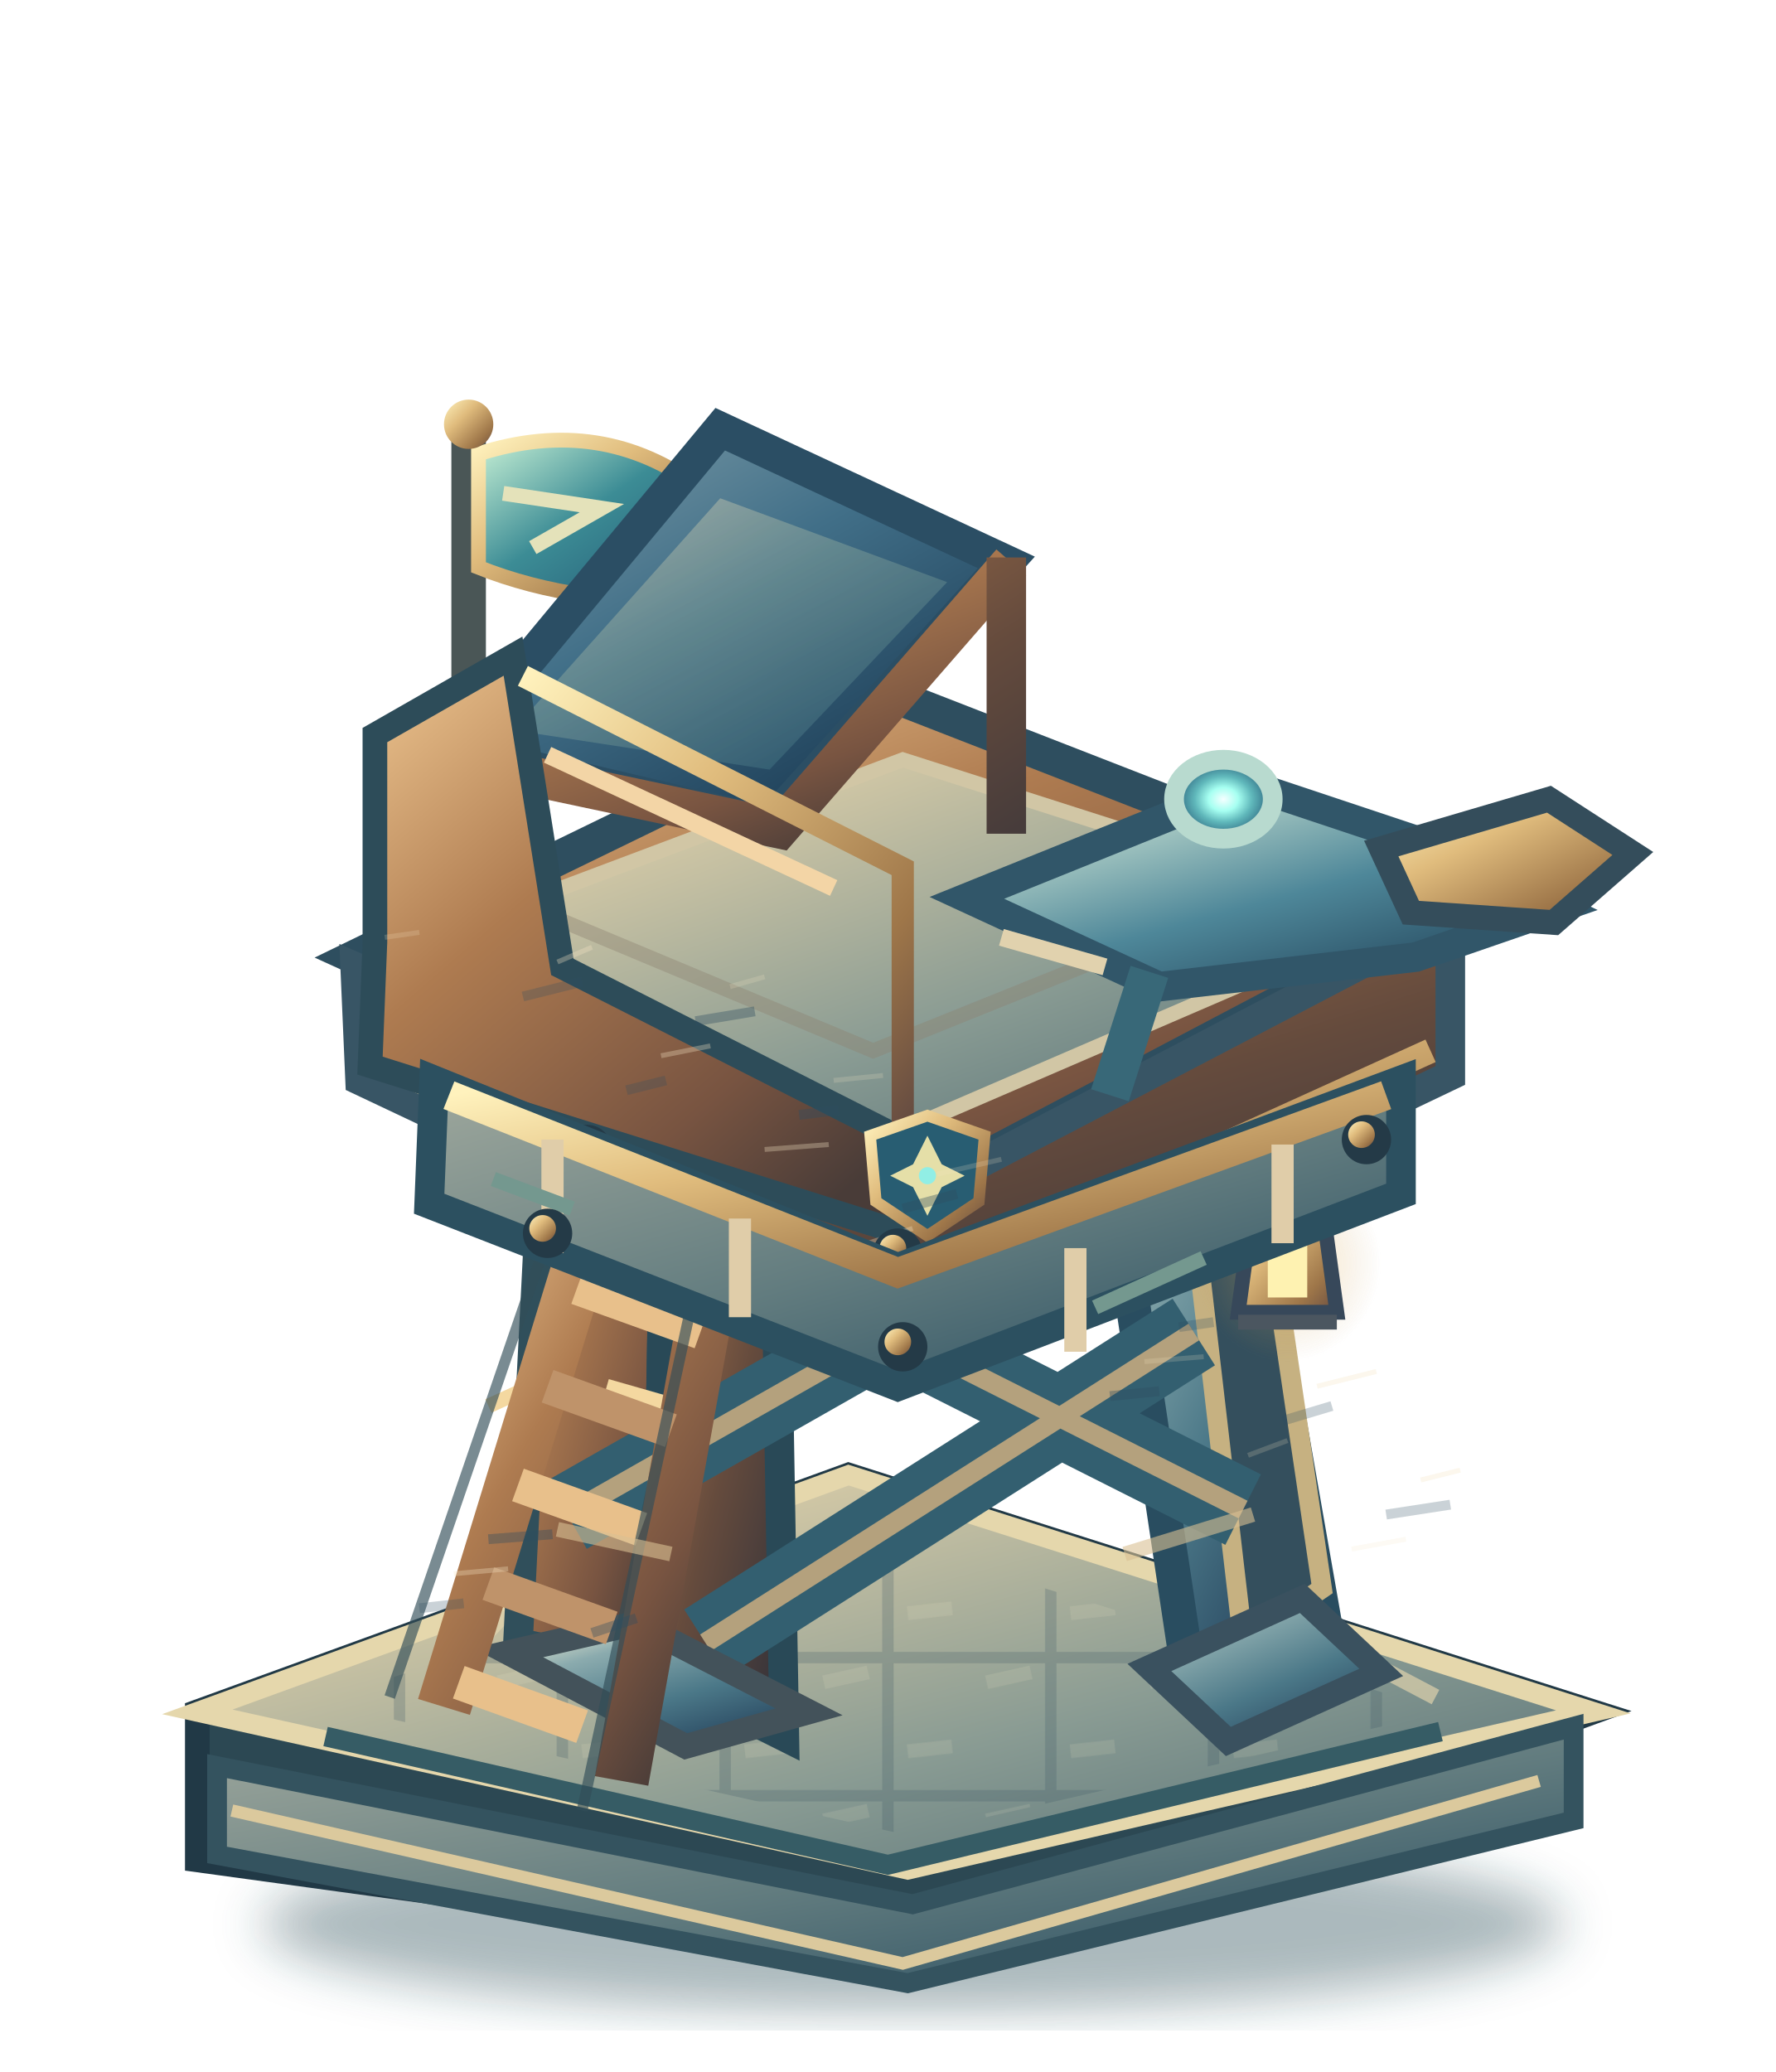
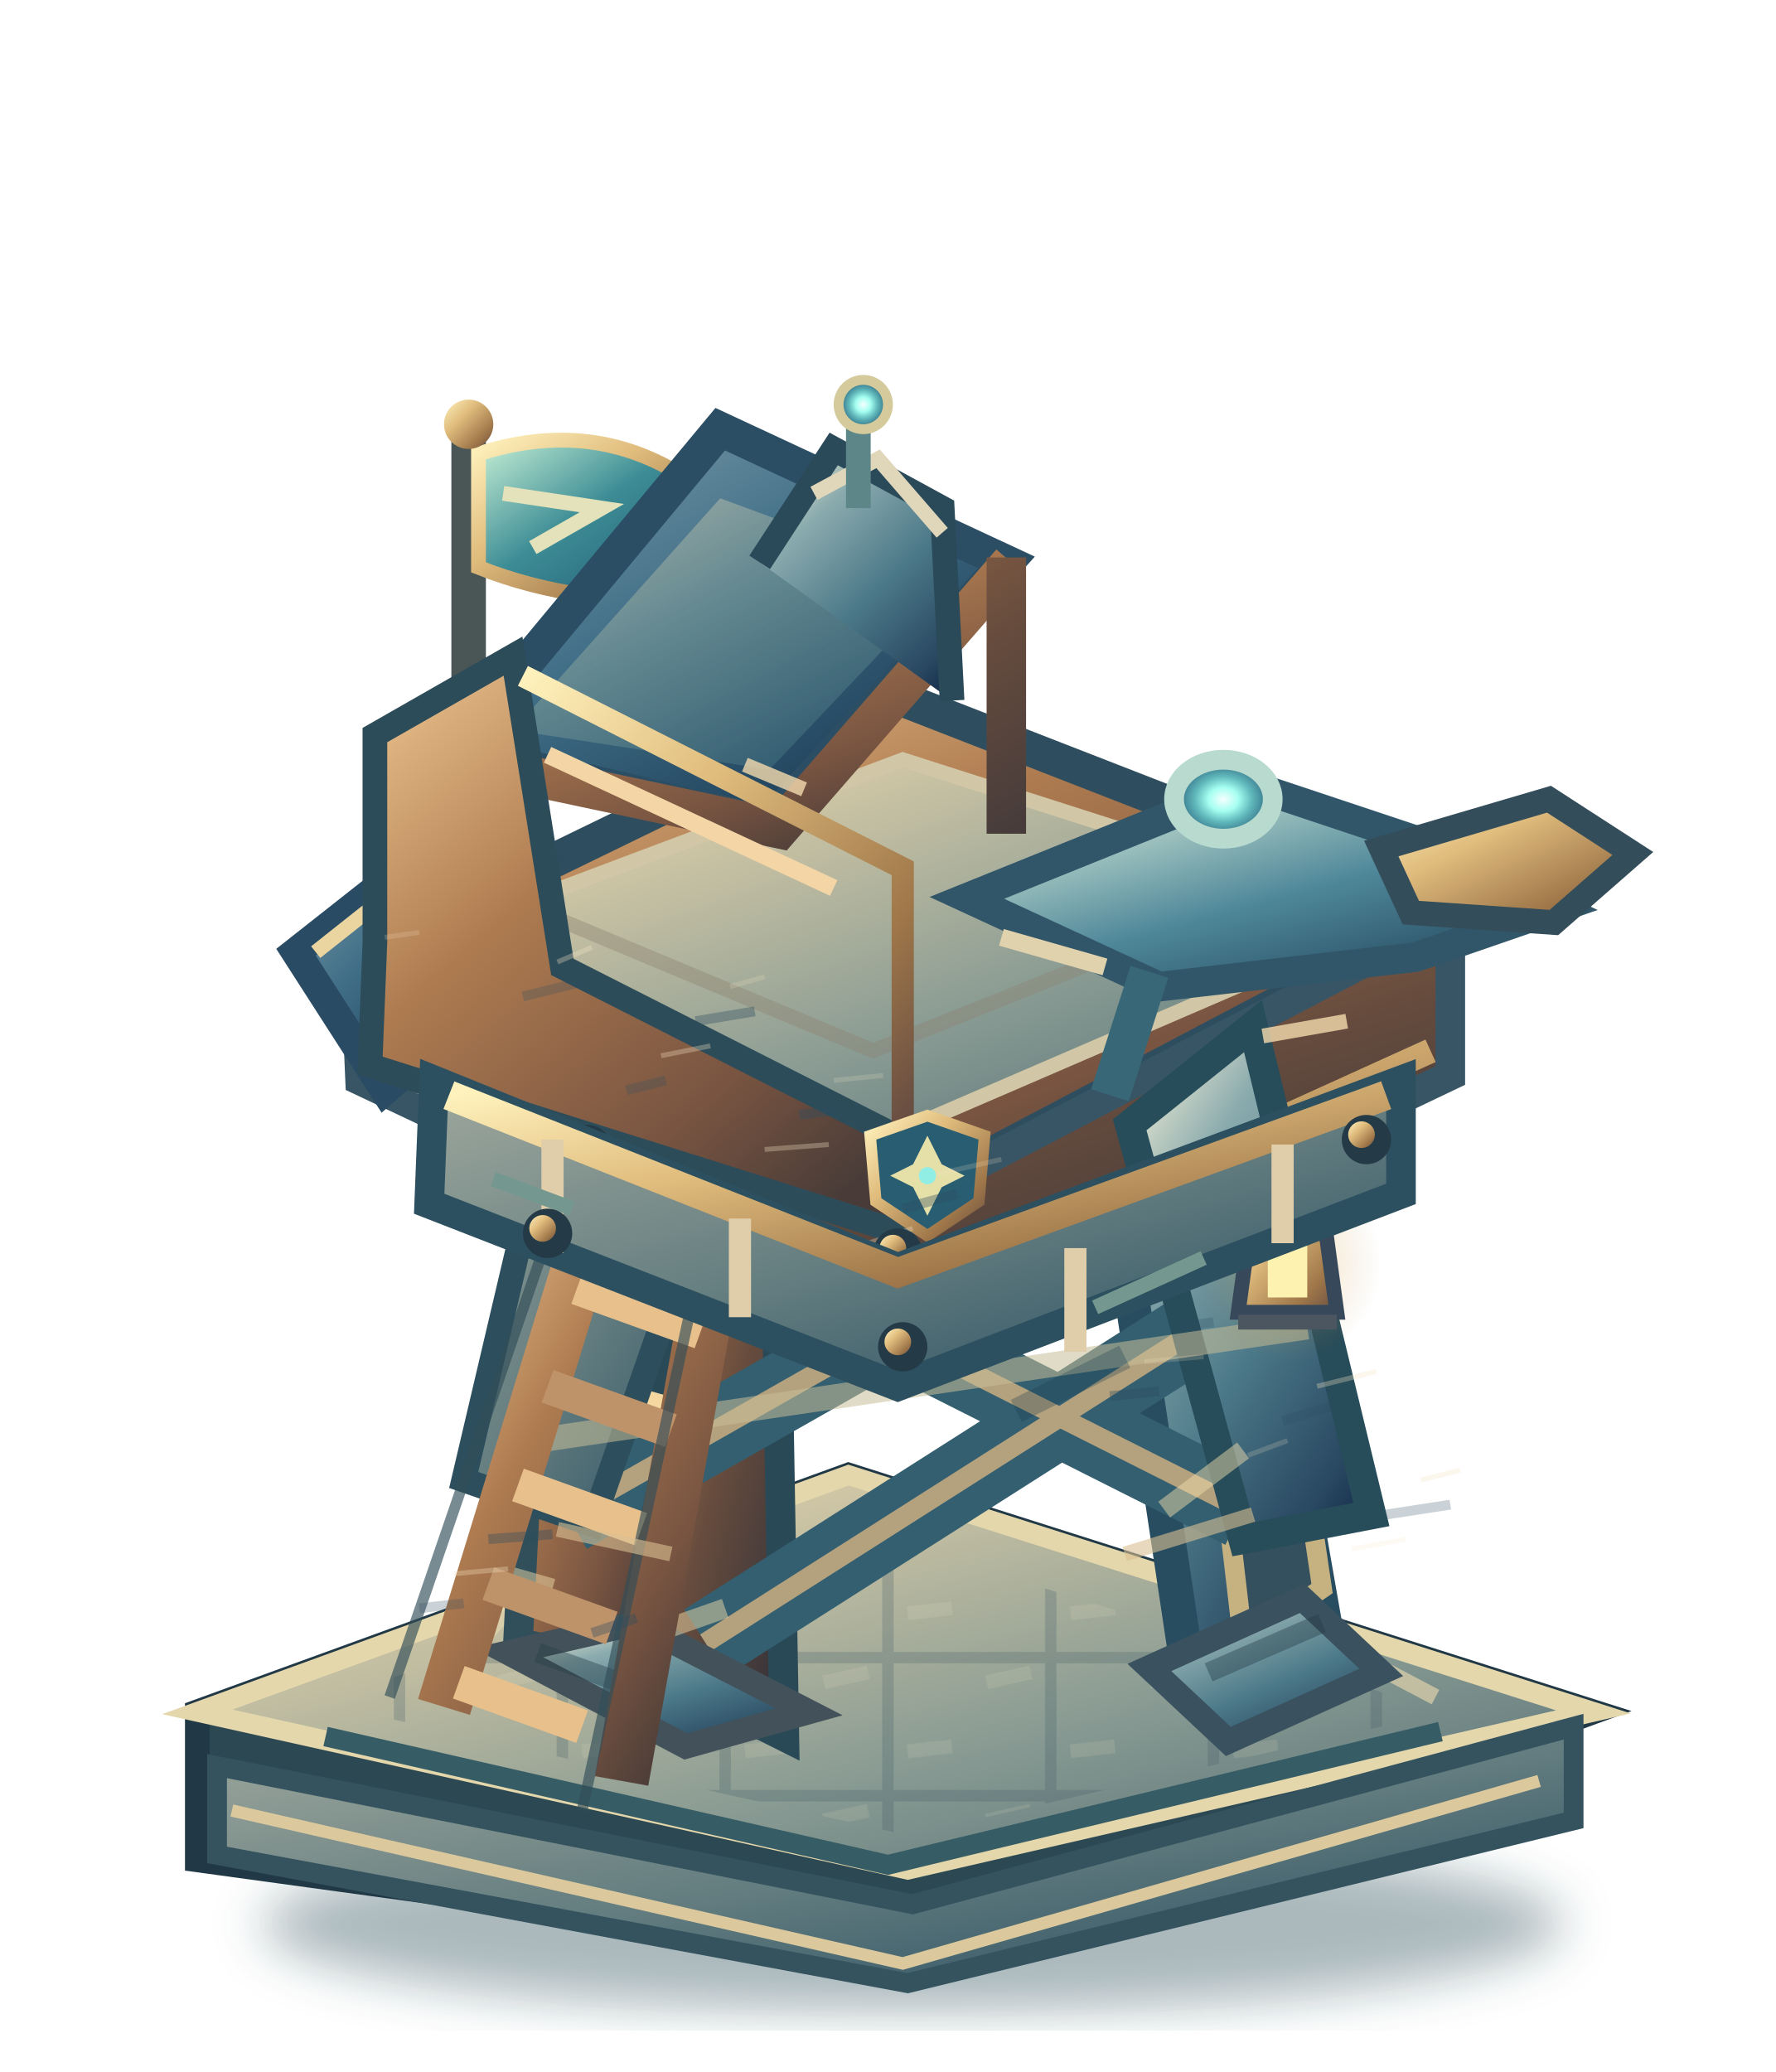
- <svg xmlns="http://www.w3.org/2000/svg" width="360" height="420" viewBox="0 0 360 420" role="img" aria-label="Vigía T06 nivel 1">
+ <svg xmlns="http://www.w3.org/2000/svg" width="360" height="420" viewBox="0 0 360 420" role="img" aria-label="T07 Francotirador 1 A — rifle mecánico único T">
  <defs>
    <linearGradient id="mStone" x1="0" y1="0" x2=".95" y2="1">
      <stop stop-color="#fff2cb" />
      <stop offset=".22" stop-color="#d4c9a6" />
      <stop offset=".64" stop-color="#899b93" />
      <stop offset="1" stop-color="#526d74" />
    </linearGradient>
    <linearGradient id="sideStone" x1="0" y1="0" x2=".92" y2="1">
      <stop stop-color="#9fa89d" />
      <stop offset=".55" stop-color="#627c7f" />
      <stop offset="1" stop-color="#284d60" />
    </linearGradient>
    <linearGradient id="iron" x1=".2" y1="0" x2=".9" y2="1">
      <stop stop-color="#e8e8d1" />
      <stop offset=".22" stop-color="#8babae" />
      <stop offset=".57" stop-color="#4b7888" />
      <stop offset=".89" stop-color="#294861" />
      <stop offset="1" stop-color="#172f4e" />
    </linearGradient>
    <linearGradient id="wood" x1="0" y1="0" x2=".8" y2="1">
      <stop stop-color="#f0c892" />
      <stop offset=".4" stop-color="#ae7b50" />
      <stop offset=".78" stop-color="#785441" />
      <stop offset="1" stop-color="#493c38" />
    </linearGradient>
    <linearGradient id="woodShade" x1="0" y1="0" x2=".8" y2="1">
      <stop stop-color="#bd8050" />
      <stop offset=".6" stop-color="#654b3d" />
      <stop offset="1" stop-color="#39353a" />
    </linearGradient>
    <linearGradient id="roof" x1="0" y1="0" x2=".8" y2="1">
      <stop stop-color="#aec3b8" />
      <stop offset=".2" stop-color="#698d9d" />
      <stop offset=".47" stop-color="#416f88" />
      <stop offset=".84" stop-color="#244760" />
      <stop offset="1" stop-color="#152f52" />
    </linearGradient>
    <linearGradient id="canvas" x1=".2" y1="0" x2="1" y2="1">
      <stop stop-color="#e6d8b6" />
      <stop offset=".38" stop-color="#8da99d" />
      <stop offset=".86" stop-color="#3d7183" />
      <stop offset="1" stop-color="#2c4b65" />
    </linearGradient>
    <linearGradient id="brass" x1="0" y1="0" x2="1" y2="1">
      <stop stop-color="#fff2bd" />
      <stop offset=".36" stop-color="#e0bc7d" />
      <stop offset=".77" stop-color="#9e7649" />
      <stop offset="1" stop-color="#664c41" />
    </linearGradient>
    <radialGradient id="optic">
      <stop stop-color="#f5ffff" />
      <stop offset=".3" stop-color="#a6fff1" />
      <stop offset=".58" stop-color="#60b8bb" />
      <stop offset="1" stop-color="#285d79" />
    </radialGradient>
    <radialGradient id="light">
      <stop stop-color="#ffeabb" stop-opacity=".85" />
      <stop offset=".5" stop-color="#e1ac55" stop-opacity=".28" />
      <stop offset="1" stop-color="#b48e50" stop-opacity="0" />
    </radialGradient>
    <pattern id="grain" width="20" height="16" patternUnits="userSpaceOnUse">
      <path d="M1 5q7-3 14-2M-2 14q9-2 15-1" fill="none" stroke="#ffe1af" stroke-width="1.1" opacity=".21" />
    </pattern>
    <filter id="soft">
      <feGaussianBlur stdDeviation="5" />
    </filter>
  </defs>
  <defs>
    <linearGradient id="t06Flag" x1="0" y1="0" x2="1" y2="1">
      <stop stop-color="#c9f2d6" />
      <stop offset=".45" stop-color="#3c8c95" />
      <stop offset="1" stop-color="#205170" />
    </linearGradient>
    <linearGradient id="t06Arm" x1="0" y1="0" x2=".8" y2="1">
      <stop stop-color="#f6e6ba" />
      <stop offset=".23" stop-color="#b4d2c9" />
      <stop offset=".6" stop-color="#4e8799" />
      <stop offset="1" stop-color="#24465c" />
    </linearGradient>
    <radialGradient id="t06Glow">
      <stop stop-color="#ffffff" />
      <stop offset=".25" stop-color="#b8fff0" />
      <stop offset=".6" stop-color="#4da9a9" stop-opacity=".8" />
      <stop offset="1" stop-color="#266e84" stop-opacity="0" />
    </radialGradient>
    <pattern id="t06Stone" width="33" height="28" patternUnits="userSpaceOnUse">
      <path d="M0 0H33M0 28H33M15 0V28" fill="none" stroke="#395463" stroke-width="2.3" opacity=".36" />
      <path d="M2 5l9-2M19 19l9-1" fill="none" stroke="#fff2cd" stroke-width="2.8" opacity=".17" />
    </pattern>
  </defs>
  <g id="tower-shadow" data-version="t06">
    <ellipse cx="185" cy="390" rx="132" ry="18" fill="#193e47" opacity=".36" filter="url(#soft)" />
    <path d="M40 347 172 299 323 347 186 397 40 377Z" fill="#2c4853" stroke="#213946" stroke-width="5" />
    <path d="M40 347 172 299 323 347 184 379Z" fill="url(#mStone)" stroke="#e5d7ac" stroke-width="4" />
    <path d="M44 358 185 386 319 350V369L184 402 44 376Z" fill="url(#sideStone)" stroke="#34535f" stroke-width="4" />
    <path d="M64 345 173 310 293 347 184 372Z" fill="url(#t06Stone)" opacity=".65" />
    <path d="M47 367l136 31 129-37" fill="none" stroke="#dbc99d" stroke-width="2.5" />
    <path d="M66 352l114 26 112-27" fill="none" stroke="#365c65" stroke-width="4" />
    <path d="M108 321 92 338M166 310l15 5M272 334l19 10" stroke="#e5d6ae" stroke-width="3.3" opacity=".65" />
  </g>
  <g id="t06-sniper-backstructure" data-owned="T" data-operator-slot="P">
    <g id="t06-support-structure">
      <path d="M111 215 135 224 133 339 105 333Z" fill="url(#wood)" stroke="#304f5b" stroke-width="6" />
      <path d="M135 226 157 236 159 352 133 339Z" fill="url(#woodShade)" stroke="#294957" stroke-width="6" />
      <path d="M223 220 247 206 268 326 241 340Z" fill="url(#iron)" stroke="#294d60" stroke-width="7" />
      <path d="M239 221 252 214 268 322 252 333Z" fill="#344f5d" stroke="#c6b181" stroke-width="4" />
      <path d="M115 307 247 232M252 306 123 241M143 333 242 270" stroke="#335f70" stroke-width="16" fill="none" />
      <path d="M115 307 247 232M252 306 123 241M143 333 242 270" stroke="#dfb781" stroke-width="4" opacity=".75" fill="none" />
      <path d="M103 335 139 354 164 347 129 329Z" fill="url(#iron)" stroke="#43525a" stroke-width="5" />
      <path d="M233 338 264 324 280 339 249 353Z" fill="url(#iron)" stroke="#3a515f" stroke-width="5" />
      <path d="M99 285 110 280M123 281l14 4" stroke="#f4d8a0" stroke-width="3" />
    </g>
    <g id="t06-recruit-banner">
      <path d="M95 164V88" stroke="#4a5656" stroke-width="7" />
      <path d="M97 92q25-8 45 7l-13 14 16 9q-28 1-48-7Z" fill="url(#t06Flag)" stroke="url(#brass)" stroke-width="3" />
      <path d="M102 100l20 3-14 8" fill="none" stroke="#e4e2ba" stroke-width="3" />
      <circle cx="95" cy="86" r="5" fill="url(#brass)" />
    </g>
    <g id="t06-deck-l1">
      <path d="M72 194 181 141 294 185 182 244Z" fill="url(#wood)" stroke="#2e4e5f" stroke-width="7" />
      <path d="M72 196 183 244 294 186V218L183 271 73 219Z" fill="url(#woodShade)" stroke="#385565" stroke-width="6" />
      <path d="M82 192 183 154 283 186 181 230Z" fill="url(#mStone)" stroke="#d1c6a5" stroke-width="3" />
      <path d="M78 216 182 262 290 213" stroke="url(#brass)" stroke-width="5" fill="none" />
      <path d="M110 185 177 213 244 186" stroke="#8c8170" stroke-width="3" opacity=".4" fill="none" />
      <path d="M92 152 146 87 204 114 156 167Z" fill="url(#roof)" stroke="#2b4e64" stroke-width="7" />
      <path d="M104 148 146 101 192 118 156 156" fill="url(#canvas)" opacity=".45" />
      <path d="M92 154 158 168 205 114" fill="none" stroke="url(#wood)" stroke-width="8" />
      <path d="M93 153V202M204 113V169" stroke="url(#woodShade)" stroke-width="8" />
    </g>
    <g id="t06-precision-rig-l1">
      <path d="M196 182 253 159 289 171 316 184 287 194 235 200Z" fill="url(#t06Arm)" stroke="#315669" stroke-width="6" />
      <path d="M280 172l34-10 17 11-16 14-29-2Z" fill="url(#brass)" stroke="#344d5b" stroke-width="5" />
      <ellipse cx="248" cy="162" rx="10" ry="8" fill="url(#optic)" stroke="#b8dacf" stroke-width="4" />
      <path d="M233 197l-8 25" stroke="#386878" stroke-width="8" />
      <path d="M203 190l21 6" stroke="#e1d2ae" stroke-width="3.5" />
    </g>
+     <g id="t07-architectural-silhouette-I">
+       <path d="M114 215 94 300 120 309 150 223Z" fill="url(#sideStone)" stroke="#2d4f5d" stroke-width="5" />
+       <path d="M229 228 252 312 278 307 254 208Z" fill="url(#iron)" stroke="#274c5a" stroke-width="6" />
+       <path d="M102 293 265 269" stroke="#c7bd98" stroke-width="5" opacity=".55" />
+       <path d="M60 193 93 167 102 200 78 221Z" fill="url(#roof)" stroke="#294b63" stroke-width="6" />
+       <path d="M64 193 93 170 100 201" fill="none" stroke="#ead5a1" stroke-width="3" />
+       <path d="M154 114 169 91 191 103 193 142" fill="url(#iron)" stroke="#2a4a59" stroke-width="5" />
+       <path d="M165 100 178 93 191 108" fill="none" stroke="#e0d6ba" stroke-width="3" />
+       <path d="M174 103v-20" stroke="#5d8688" stroke-width="5" />
+       <circle cx="175" cy="82" r="5" fill="url(#optic)" stroke="#d4ca9b" stroke-width="2" />
+     </g>
+     <g id="t07-materials-volume">
+       <path d="M98 318l14 4m15 11 20-7M236 306l16-12" stroke="#f2ddac" stroke-width="4" opacity=".48" />
+       <path d="M131 248l18 8M206 286l22-11" stroke="#183d4c" stroke-width="5" opacity=".30" />
+       <path d="M97 195 114 200M151 155l12 5M256 210l17-3" stroke="#f4dbae" stroke-width="3" opacity=".8" />
+       <path d="M109 335l25 9M245 339l23-10" stroke="#263d48" stroke-width="4" opacity=".42" />
+     </g>
    <g id="t06-rail-rear">
      <path d="M76 191V149l28-16 10 63 69 35v19L75 216Z" fill="url(#wood)" stroke="#2d4c59" stroke-width="5" />
      <path d="M106 137 183 176V229" stroke="url(#brass)" stroke-width="4.5" fill="none" />
      <path d="M111 153l58 27" stroke="#f3d5a6" stroke-width="3.5" />
    </g>
    <g id="t06-guided-stairs">
      <path d="M121 245 90 346M145 255 126 361" stroke="url(#wood)" stroke-width="11" />
      <path d="M117 261l25 9" stroke="#e8c08b" stroke-width="7" />
      <path d="M111 281l25 9" stroke="#bf936a" stroke-width="7" />
      <path d="M105 301l25 9" stroke="#e8c08b" stroke-width="7" />
      <path d="M99 321l25 9" stroke="#bf936a" stroke-width="7" />
      <path d="M93 341l25 9" stroke="#e8c08b" stroke-width="7" />
      <path d="M113 245l-34 99M142 256l-24 111" stroke="#314d57" stroke-width="2.2" opacity=".65" />
    </g>
    <g transform="translate(188 236) scale(0.58)">
      <path d="M0-17 20-10 18 13 0 25-18 13-20-10Z" fill="#285d72" stroke="url(#brass)" stroke-width="4" />
      <path d="M0-10 5 0 13 4 5 8 0 18-5 8-13 4-5 0Z" fill="#e5dfa8" />
      <circle cx="0" cy="4" r="3" fill="#91eee5" />
    </g>
    <g transform="translate(261 256)">
      <ellipse rx="19" ry="20" fill="url(#light)" opacity=".68" />
      <path d="M-7-12 7-12 10 10-10 10Z" fill="url(#brass)" stroke="#37485a" stroke-width="3" />
      <path d="M-4-8H4V7H-4Z" fill="#fef2b1" />
      <path d="M-10-14 0-20 10-14M-10 12H10" stroke="#4b5660" stroke-width="3" fill="none" />
    </g>
    <g id="t06-wear-material">
      <path d="M78 190l7 -1" stroke="#f4e5c4" stroke-width="1" opacity="0.19" />
      <path d="M127 221l8 -2" stroke="#2d4d5f" stroke-width="2" opacity="0.25" />
      <path d="M176 252l9 -3" stroke="#f4e5c4" stroke-width="1" opacity="0.31" />
      <path d="M225 283l10 -1" stroke="#2d4d5f" stroke-width="2" opacity="0.37" />
      <path d="M274 314l11 -2" stroke="#f4e5c4" stroke-width="1" opacity="0.19" />
      <path d="M106 202l12 -3" stroke="#2d4d5f" stroke-width="2" opacity="0.25" />
      <path d="M155 233l13 -1" stroke="#f4e5c4" stroke-width="1" opacity="0.31" />
      <path d="M204 264l7 -2" stroke="#2d4d5f" stroke-width="2" opacity="0.37" />
      <path d="M253 295l8 -3" stroke="#f4e5c4" stroke-width="1" opacity="0.19" />
      <path d="M85 326l9 -1" stroke="#2d4d5f" stroke-width="2" opacity="0.25" />
      <path d="M134 214l10 -2" stroke="#f4e5c4" stroke-width="1" opacity="0.31" />
      <path d="M183 245l11 -3" stroke="#2d4d5f" stroke-width="2" opacity="0.37" />
      <path d="M232 276l12 -1" stroke="#f4e5c4" stroke-width="1" opacity="0.19" />
      <path d="M281 307l13 -2" stroke="#2d4d5f" stroke-width="2" opacity="0.25" />
      <path d="M113 195l7 -3" stroke="#f4e5c4" stroke-width="1" opacity="0.31" />
      <path d="M162 226l8 -1" stroke="#2d4d5f" stroke-width="2" opacity="0.37" />
      <path d="M211 257l9 -2" stroke="#f4e5c4" stroke-width="1" opacity="0.19" />
      <path d="M260 288l10 -3" stroke="#2d4d5f" stroke-width="2" opacity="0.25" />
      <path d="M92 319l11 -1" stroke="#f4e5c4" stroke-width="1" opacity="0.31" />
      <path d="M141 207l12 -2" stroke="#2d4d5f" stroke-width="2" opacity="0.37" />
      <path d="M190 238l13 -3" stroke="#f4e5c4" stroke-width="1" opacity="0.19" />
      <path d="M239 269l7 -1" stroke="#2d4d5f" stroke-width="2" opacity="0.25" />
      <path d="M288 300l8 -2" stroke="#f4e5c4" stroke-width="1" opacity="0.31" />
      <path d="M120 331l9 -3" stroke="#2d4d5f" stroke-width="2" opacity="0.37" />
      <path d="M169 219l10 -1" stroke="#f4e5c4" stroke-width="1" opacity="0.19" />
      <path d="M218 250l11 -2" stroke="#2d4d5f" stroke-width="2" opacity="0.25" />
      <path d="M267 281l12 -3" stroke="#f4e5c4" stroke-width="1" opacity="0.31" />
      <path d="M99 312l13 -1" stroke="#2d4d5f" stroke-width="2" opacity="0.37" />
      <path d="M148 200l7 -2" stroke="#f4e5c4" stroke-width="1" opacity="0.19" />
      <path d="M113 310l23 5M228 315l26-8" stroke="#d9bf92" stroke-width="3" opacity=".6" />
    </g>
    <circle cx="119" cy="233" r="5" fill="#243a47" />
    <circle cx="118" cy="232" r="2.7" fill="url(#brass)" />
    <circle cx="262" cy="240" r="5" fill="#243a47" />
    <circle cx="261" cy="239" r="2.7" fill="url(#brass)" />
    <circle cx="182" cy="254" r="5" fill="#243a47" />
    <circle cx="181" cy="253" r="2.7" fill="url(#brass)" />
  </g>
  <g id="t06-sniper-front-rail" data-operator-occlusion="feet-only">
    <path d="M88 219 182 257 284 219 284 242 182 281 87 244Z" fill="url(#sideStone)" stroke="#2c5060" stroke-width="6" />
    <path d="M91 222 182 258 281 222" fill="none" stroke="url(#brass)" stroke-width="6" />
    <path d="M112 231v23M150 247v20M218 253v21M260 232v20" stroke="#e0cda9" stroke-width="4.5" />
    <path d="M100 239l16 6M222 265l22-10" stroke="#74988f" stroke-width="3" />
    <circle cx="111" cy="250" r="5" fill="#243a47" />
    <circle cx="110" cy="249" r="2.7" fill="url(#brass)" />
    <circle cx="183" cy="273" r="5" fill="#243a47" />
    <circle cx="182" cy="272" r="2.7" fill="url(#brass)" />
    <circle cx="277" cy="231" r="5" fill="#243a47" />
    <circle cx="276" cy="230" r="2.7" fill="url(#brass)" />
  </g>
</svg>
